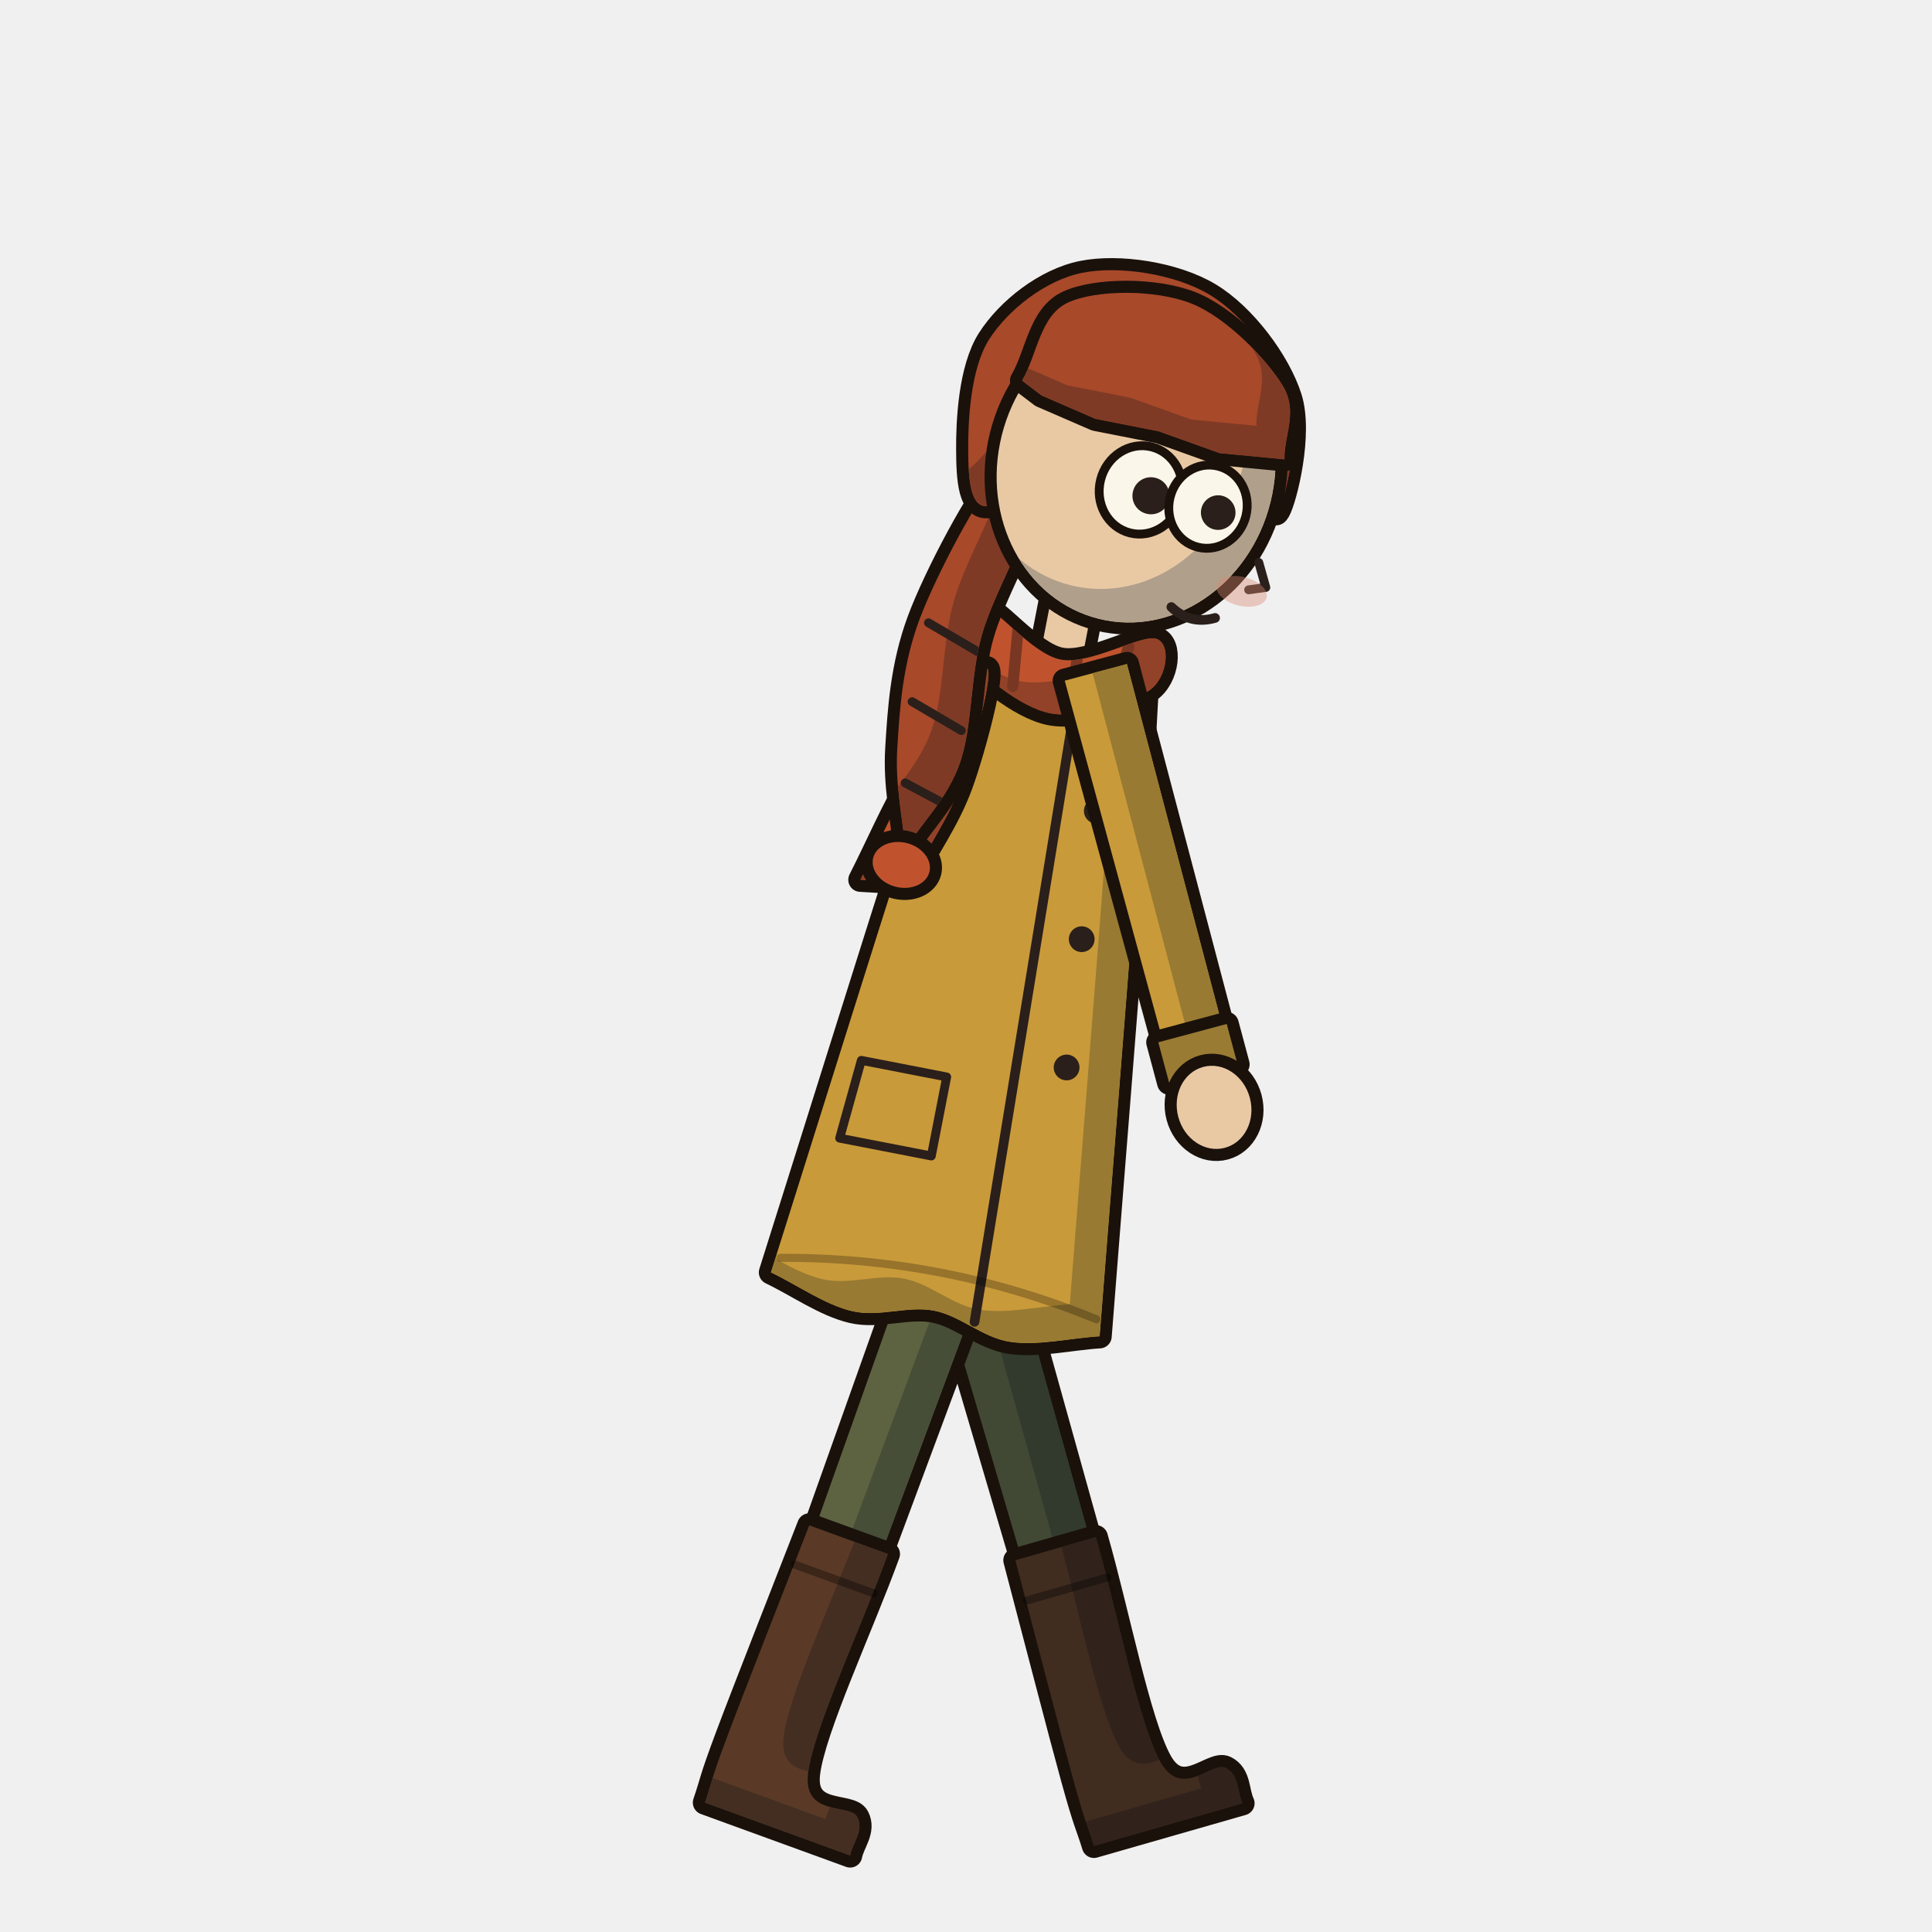
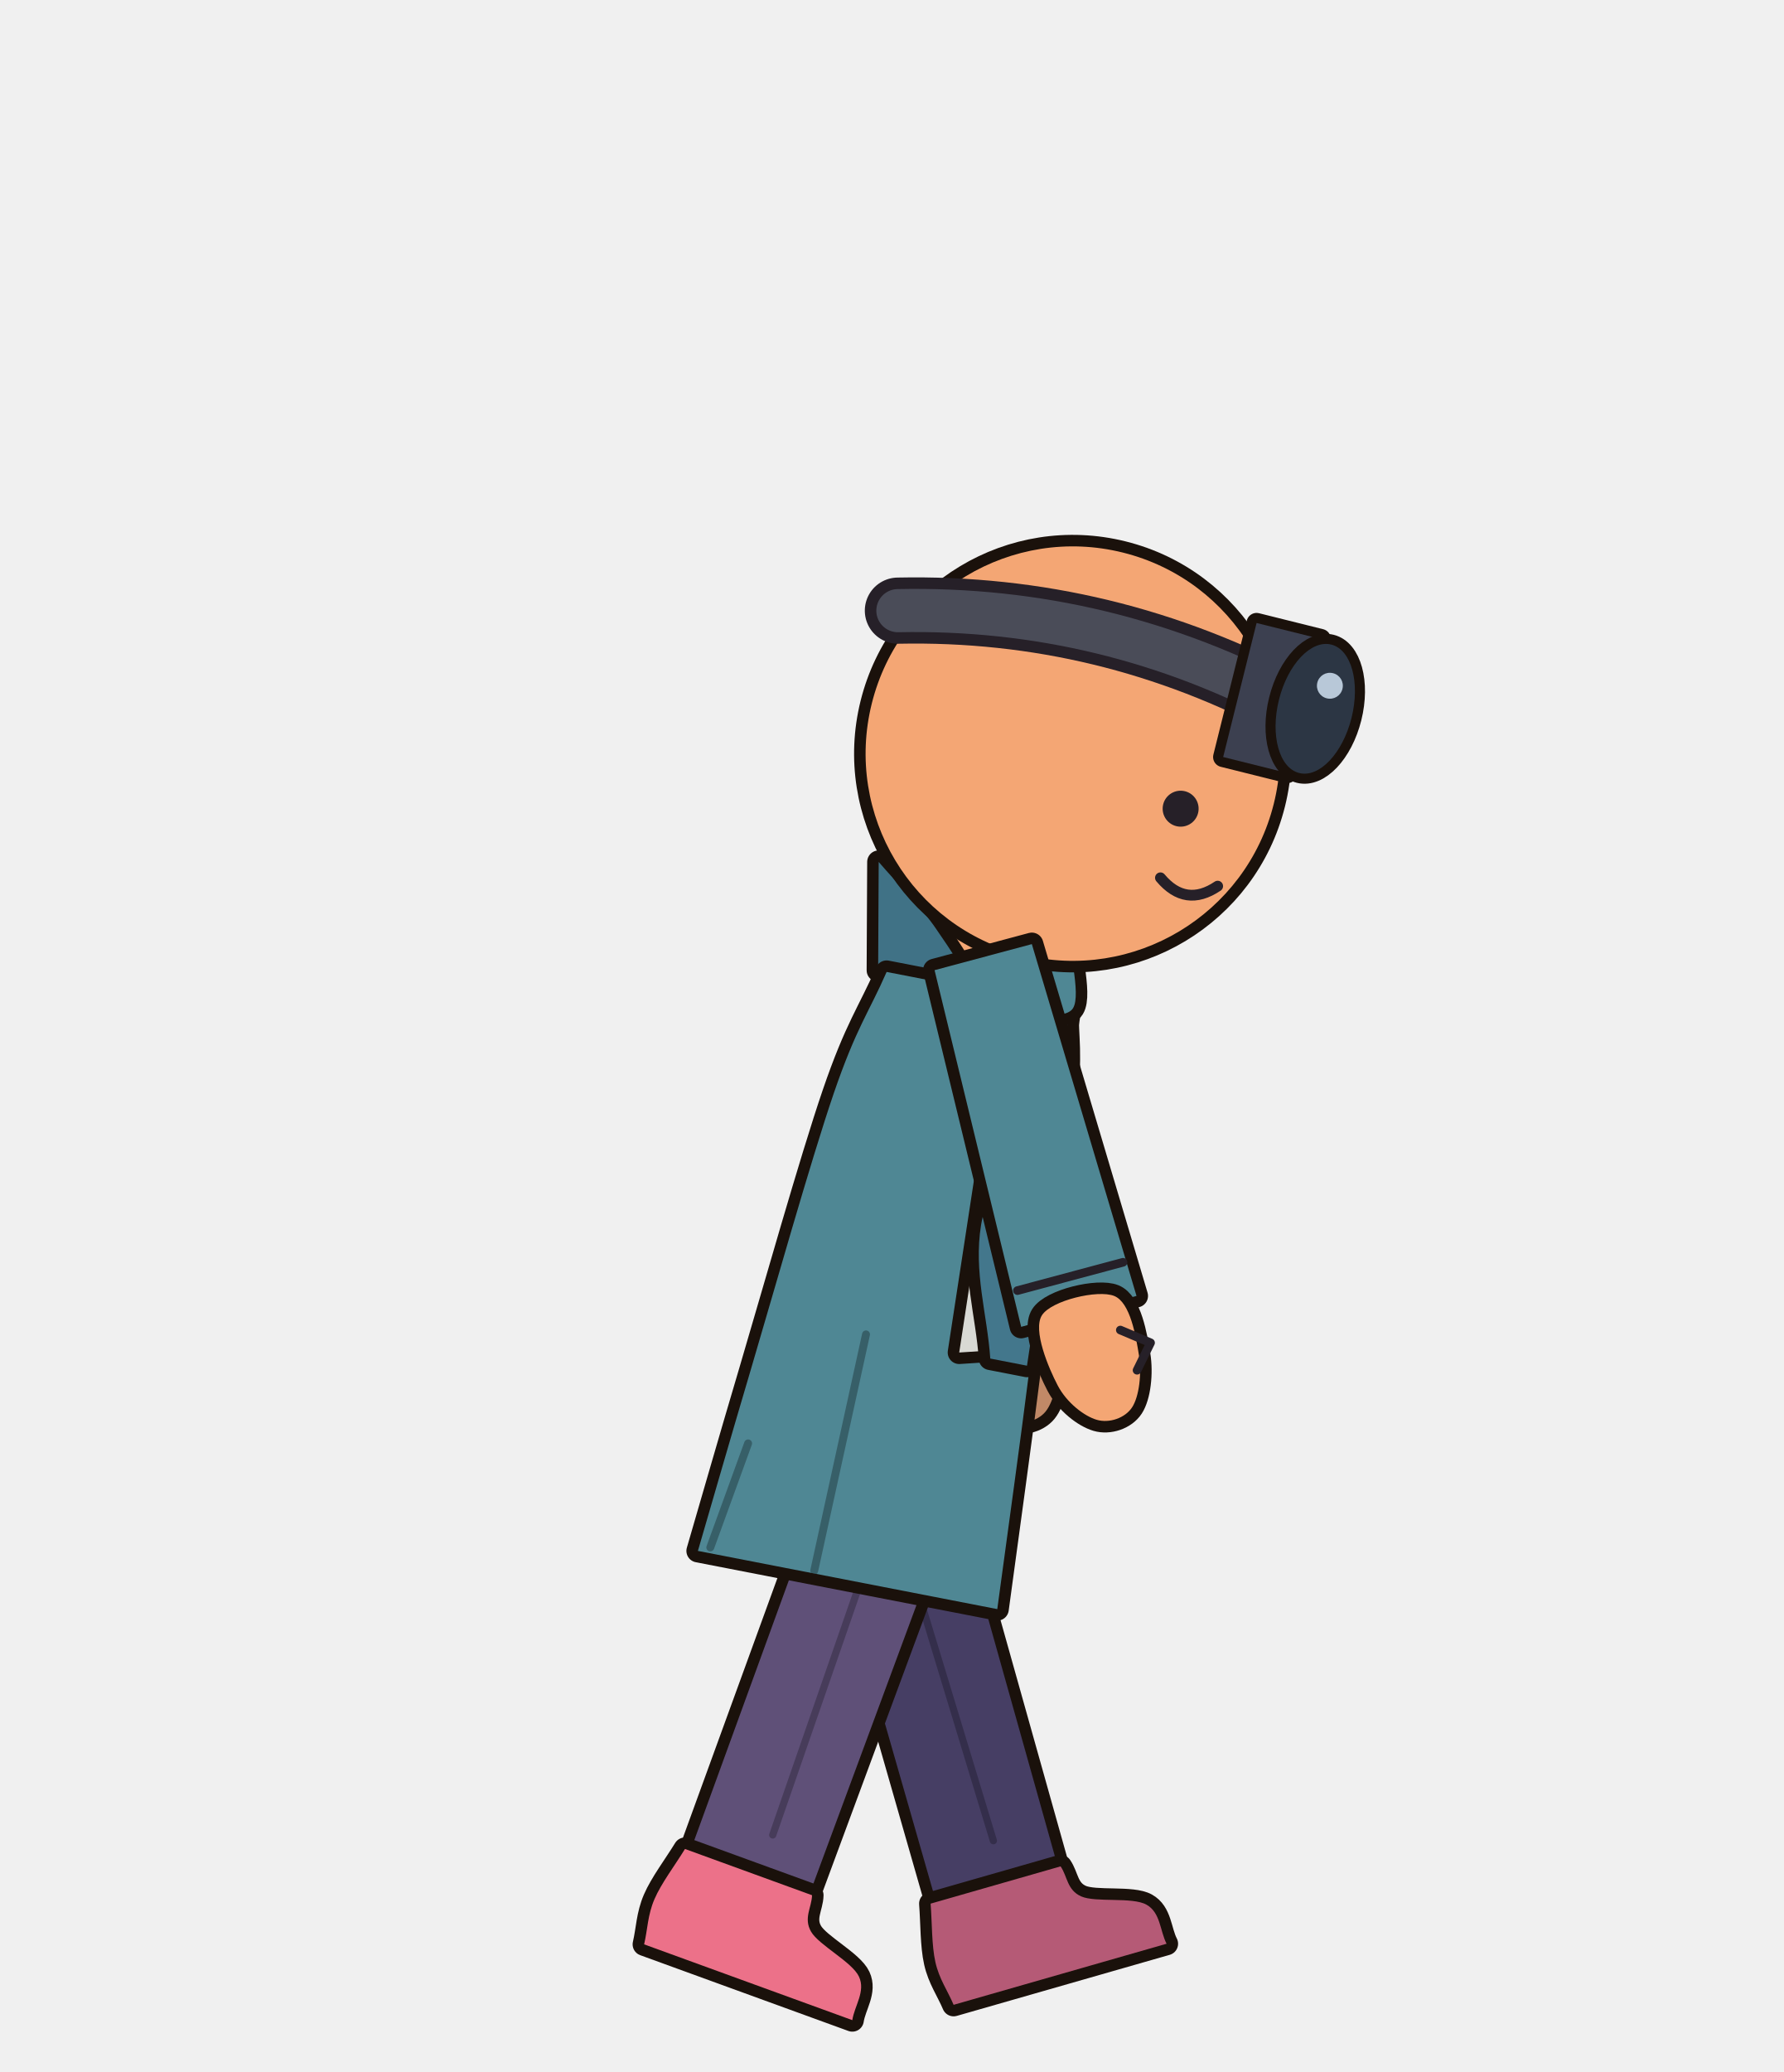
- <svg xmlns="http://www.w3.org/2000/svg" width="120" height="120" viewBox="-60 -112 120 120">
-   <g transform="translate(0 -40.8) rotate(11)">
-     <g transform="translate(-4 -29) rotate(-20)">
-       <path d="M-2 -1.6L2 -1.6L1.9 23L-1.9 23Z" fill="#1a110b" stroke="#1a110b" stroke-width="1.5" stroke-linejoin="round" />
-       <path d="M-2 -1.6L2 -1.6L1.9 23L-1.9 23Z" fill="#8d712f" />
-       <clipPath id="c105">
-         <path d="M-2 -1.6L2 -1.6L1.9 23L-1.9 23Z" />
-       </clipPath>
-       <g clip-path="url(#c105)">
-         <mask id="m105" maskUnits="userSpaceOnUse" x="-600" y="-600" width="1200" height="1200">
-           <rect x="-600" y="-600" width="1200" height="1200" fill="#fff" />
-           <path d="M-2 -1.6L2 -1.6L1.9 23L-1.9 23Z" fill="#000" transform="translate(-2.2 -1.6)" />
-         </mask>
-         <g mask="url(#m105)">
-           <rect x="-600" y="-600" width="1200" height="1200" fill="#6b5929" />
-         </g>
-       </g>
-       <path d="M-2.2 21.6L2.2 21.6L2.2 24.2L-2.2 24.2Z" fill="#1a110b" stroke="#1a110b" stroke-width="1.5" stroke-linejoin="round" />
-       <path d="M-2.2 21.6L2.2 21.6L2.2 24.2L-2.2 24.2Z" fill="#6c5a29" />
-       <path d="M-2.2 26.4C-2.2 24.96 -1.17 23.8 0.1 23.8C1.37 23.8 2.4 24.96 2.4 26.4C2.4 27.84 1.37 29 0.1 29C-1.17 29 -2.2 27.84 -2.2 26.4Z" fill="#1a110b" stroke="#1a110b" stroke-width="1.5" stroke-linejoin="round" />
-       <path d="M-2.2 26.4C-2.2 24.96 -1.17 23.8 0.1 23.8C1.37 23.8 2.4 24.96 2.4 26.4C2.4 27.84 1.37 29 0.1 29C-1.17 29 -2.2 27.84 -2.2 26.4Z" fill="#a89785" />
+ <svg xmlns="http://www.w3.org/2000/svg" width="124" height="144" viewBox="-62 -136 124 144">
+   <g transform="translate(0 -36.8) rotate(11)">
+     <g transform="translate(-2 -31) rotate(-20)">
+       <path d="M-3.4 -2.5L3.6 -2.5L4.3 23L-4 23Z" fill="#1a110b" stroke="#1a110b" stroke-width="1.6" stroke-linejoin="round" />
+       <path d="M-3.4 -2.5L3.6 -2.5L4.3 23L-4 23Z" fill="#3c6b7e" />
+       <path d="M-3.6 20.5L4 20.5" fill="none" stroke="#262028" stroke-width="0.6" stroke-opacity="1" stroke-linecap="round" stroke-linejoin="round" />
+       <path d="M-2.4 22.6C-1.5 21.77 1.83 21.87 2.8 22.6C3.77 23.33 3.53 25.7 3.4 27C3.27 28.3 2.67 29.8 2 30.4C1.33 31 0.17 31.07 -0.6 30.6C-1.37 30.13 -2.3 28.93 -2.6 27.6C-2.9 26.27 -3.3 23.43 -2.4 22.6Z" fill="#1a110b" stroke="#1a110b" stroke-width="1.6" stroke-linejoin="round" />
+       <path d="M-2.4 22.6C-1.5 21.77 1.83 21.87 2.8 22.6C3.77 23.33 3.53 25.7 3.4 27C3.27 28.3 2.67 29.8 2 30.4C1.33 31 0.17 31.07 -0.6 30.6C-1.37 30.13 -2.3 28.93 -2.6 27.6C-2.9 26.27 -3.3 23.43 -2.4 22.6Z" fill="#c18967" />
+       <path d="M2.6 25L4.4 26.4L3 28" fill="none" stroke="#262028" stroke-width="0.6" stroke-opacity="1" stroke-linecap="round" stroke-linejoin="round" />
    </g>
  </g>
-   <g transform="translate(-1.6 -40.8) rotate(-16) scale(1 1)">
-     <path d="M-2.4 -1L2.4 -1L2.1 40L-2.1 40Z" fill="#1a110b" stroke="#1a110b" stroke-width="1.5" stroke-linejoin="round" />
-     <path d="M-2.4 -1L2.4 -1L2.1 40L-2.1 40Z" fill="#414934" />
-     <clipPath id="c108">
-       <path d="M-2.4 -1L2.4 -1L2.1 40L-2.1 40Z" />
+   <g transform="translate(-1.6 -36.8) rotate(-16) scale(1 1)">
+     <path d="M-4.6 -2L4.4 -2L4.2 34.5L-4.6 34.5Z" fill="#1a110b" stroke="#1a110b" stroke-width="1.6" stroke-linejoin="round" />
+     <path d="M-4.6 -2L4.4 -2L4.2 34.5L-4.6 34.5Z" fill="#463e64" />
+     <path d="M0 4L0.4 30" fill="none" stroke="#000" stroke-width="0.5" stroke-opacity="0.25" stroke-linecap="round" stroke-linejoin="round" />
+     <path d="M-5 33C-1.87 33 1.27 33 4.4 33C4.67 33.8 4.37 34.7 5.2 35.4C6.03 36.1 8.6 36.4 9.4 37.2C10.2 38 9.8 39.2 10 40.2C4.87 40.2 -0.27 40.2 -5.4 40.2C-5.53 39.13 -5.87 38.2 -5.8 37C-5.73 35.8 -5.27 34.33 -5 33Z" fill="#1a110b" stroke="#1a110b" stroke-width="1.6" stroke-linejoin="round" />
+     <path d="M-5 33C-1.87 33 1.27 33 4.4 33C4.67 33.8 4.37 34.7 5.2 35.4C6.03 36.1 8.6 36.4 9.4 37.2C10.2 38 9.8 39.2 10 40.2C4.87 40.2 -0.27 40.2 -5.4 40.2C-5.53 39.13 -5.87 38.2 -5.8 37C-5.73 35.8 -5.27 34.33 -5 33Z" fill="#b55a76" />
+   </g>
+   <g transform="translate(1.6 -36.8) rotate(20) scale(1 1)">
+     <path d="M-4.6 -2L4.4 -2L4.2 34.5L-4.6 34.5Z" fill="#1a110b" stroke="#1a110b" stroke-width="1.6" stroke-linejoin="round" />
+     <path d="M-4.6 -2L4.4 -2L4.2 34.5L-4.6 34.5Z" fill="#5f5078" />
+     <path d="M0 4L0.4 30" fill="none" stroke="#000" stroke-width="0.5" stroke-opacity="0.25" stroke-linecap="round" stroke-linejoin="round" />
+     <path d="M-5 33C-1.87 33 1.27 33 4.4 33C4.67 33.8 4.37 34.7 5.2 35.4C6.03 36.1 8.6 36.4 9.4 37.2C10.2 38 9.8 39.2 10 40.2C4.87 40.2 -0.27 40.2 -5.4 40.2C-5.53 39.13 -5.87 38.2 -5.8 37C-5.73 35.8 -5.27 34.33 -5 33Z" fill="#1a110b" stroke="#1a110b" stroke-width="1.6" stroke-linejoin="round" />
+     <path d="M-5 33C-1.87 33 1.27 33 4.4 33C4.67 33.8 4.37 34.7 5.2 35.4C6.03 36.1 8.6 36.4 9.4 37.2C10.2 38 9.8 39.2 10 40.2C4.87 40.2 -0.27 40.2 -5.4 40.2C-5.53 39.13 -5.87 38.2 -5.8 37C-5.73 35.8 -5.27 34.33 -5 33Z" fill="#ec7189" />
+   </g>
+   <g transform="translate(0 -36.8) rotate(11)">
+     <path d="M-2.4 -35L2.6 -35L2.6 -29L-2.4 -29Z" fill="#1a110b" stroke="#1a110b" stroke-width="1.6" stroke-linejoin="round" />
+     <path d="M-2.4 -35L2.6 -35L2.6 -29L-2.4 -29Z" fill="#f4a674" />
+     <path d="M-7 -31C-7.47 -33.47 -7.93 -35.93 -8.4 -38.4C-6.8 -37.13 -4.83 -35.83 -3.6 -34.6C-2.37 -33.37 -0.43 -31.6 -1 -31C-1.57 -30.4 -5 -31 -7 -31Z" fill="#1a110b" stroke="#1a110b" stroke-width="1.6" stroke-linejoin="round" />
+     <path d="M-7 -31C-7.47 -33.47 -7.93 -35.93 -8.4 -38.4C-6.8 -37.13 -4.83 -35.83 -3.6 -34.6C-2.37 -33.37 -0.43 -31.6 -1 -31C-1.57 -30.4 -5 -31 -7 -31Z" fill="#407286" />
+     <path d="M-6.4 -31C-7.07 -28 -7.73 -26.83 -8.4 -22C-9.07 -17.17 -9.87 -7.5 -10.4 -2C-10.93 3.5 -11.2 6.67 -11.6 11C-4.53 11 2.53 11 9.6 11C9.27 5.33 8.97 -0.5 8.6 -6C8.23 -11.5 7.87 -17.83 7.4 -22C6.93 -26.17 6.33 -28 5.8 -31C1.73 -31 -2.33 -31 -6.4 -31Z" fill="#1a110b" stroke="#1a110b" stroke-width="1.6" stroke-linejoin="round" />
+     <path d="M-6.4 -31C-7.07 -28 -7.73 -26.83 -8.4 -22C-9.07 -17.17 -9.87 -7.5 -10.4 -2C-10.93 3.5 -11.2 6.67 -11.6 11C-4.53 11 2.53 11 9.6 11C9.27 5.33 8.97 -0.5 8.6 -6C8.23 -11.5 7.87 -17.83 7.4 -22C6.93 -26.17 6.33 -28 5.8 -31C1.73 -31 -2.33 -31 -6.4 -31Z" fill="#4f8794" />
+     <clipPath id="c93">
+       <path d="M-6.4 -31C-7.07 -28 -7.73 -26.83 -8.4 -22C-9.07 -17.17 -9.87 -7.5 -10.4 -2C-10.93 3.5 -11.2 6.67 -11.6 11C-4.53 11 2.53 11 9.6 11C9.27 5.33 8.97 -0.5 8.6 -6C8.23 -11.5 7.87 -17.83 7.4 -22C6.93 -26.17 6.33 -28 5.8 -31C1.73 -31 -2.33 -31 -6.4 -31Z" />
    </clipPath>
-     <g clip-path="url(#c108)">
-       <mask id="m108" maskUnits="userSpaceOnUse" x="-600" y="-600" width="1200" height="1200">
-         <rect x="-600" y="-600" width="1200" height="1200" fill="#fff" />
-         <path d="M-2.4 -1L2.4 -1L2.1 40L-2.1 40Z" fill="#000" transform="translate(-2.2 -1.6)" />
-       </mask>
-       <g mask="url(#m108)">
-         <rect x="-600" y="-600" width="1200" height="1200" fill="#313a2d" />
-       </g>
+     <g clip-path="url(#c93)">
+       <path d="M-9.6 3L-10.8 10.6M-3 -6L-3.4 10.8" fill="none" stroke="#000" stroke-width="0.55" stroke-opacity="0.3" stroke-linecap="round" stroke-linejoin="round" />
    </g>
-     <path d="M-2.6 26C-0.87 26 0.87 26 2.6 26C2.6 30.83 1.97 37.83 2.6 40.5C3.23 43.17 5.7 41.35 6.4 42C7.1 42.65 6.67 43.6 6.8 44.4C3.6 44.4 0.4 44.4 -2.8 44.4C-2.83 42.93 -2.93 43.07 -2.9 40C-2.87 36.93 -2.7 30.67 -2.6 26Z" fill="#1a110b" stroke="#1a110b" stroke-width="1.5" stroke-linejoin="round" />
-     <path d="M-2.6 26C-0.87 26 0.87 26 2.6 26C2.6 30.83 1.97 37.83 2.6 40.5C3.23 43.17 5.7 41.35 6.4 42C7.1 42.65 6.67 43.6 6.8 44.4C3.6 44.4 0.4 44.4 -2.8 44.4C-2.83 42.93 -2.93 43.07 -2.9 40C-2.87 36.93 -2.7 30.67 -2.6 26Z" fill="#412c20" />
-     <clipPath id="c109">
-       <path d="M-2.6 26C-0.87 26 0.87 26 2.6 26C2.6 30.83 1.97 37.83 2.6 40.5C3.23 43.17 5.7 41.35 6.4 42C7.1 42.65 6.67 43.6 6.8 44.4C3.6 44.4 0.4 44.4 -2.8 44.4C-2.83 42.93 -2.93 43.07 -2.9 40C-2.87 36.93 -2.7 30.67 -2.6 26Z" />
-     </clipPath>
-     <g clip-path="url(#c109)">
-       <mask id="m109" maskUnits="userSpaceOnUse" x="-600" y="-600" width="1200" height="1200">
-         <rect x="-600" y="-600" width="1200" height="1200" fill="#fff" />
-         <path d="M-2.6 26C-0.87 26 0.87 26 2.6 26C2.6 30.83 1.97 37.83 2.6 40.5C3.23 43.17 5.7 41.35 6.4 42C7.1 42.65 6.67 43.6 6.8 44.4C3.6 44.4 0.4 44.4 -2.8 44.4C-2.83 42.93 -2.93 43.07 -2.9 40C-2.87 36.93 -2.7 30.67 -2.6 26Z" fill="#000" transform="translate(-2.2 -1.6)" />
-       </mask>
-       <g mask="url(#m109)">
-         <rect x="-600" y="-600" width="1200" height="1200" fill="#31231c" />
-       </g>
-     </g>
-     <path d="M-2.6 28.6L2.6 28.6" fill="none" stroke="#000" stroke-width="0.5" stroke-opacity="0.35" stroke-linecap="round" stroke-linejoin="round" />
-   </g>
-   <g transform="translate(1.6 -40.8) rotate(20) scale(1 1)">
-     <path d="M-2.4 -1L2.4 -1L2.1 40L-2.1 40Z" fill="#1a110b" stroke="#1a110b" stroke-width="1.5" stroke-linejoin="round" />
-     <path d="M-2.4 -1L2.4 -1L2.1 40L-2.1 40Z" fill="#5d6340" />
-     <clipPath id="c110">
-       <path d="M-2.4 -1L2.4 -1L2.1 40L-2.1 40Z" />
-     </clipPath>
-     <g clip-path="url(#c110)">
-       <mask id="m110" maskUnits="userSpaceOnUse" x="-600" y="-600" width="1200" height="1200">
-         <rect x="-600" y="-600" width="1200" height="1200" fill="#fff" />
-         <path d="M-2.4 -1L2.4 -1L2.1 40L-2.1 40Z" fill="#000" transform="translate(-2.2 -1.6)" />
-       </mask>
-       <g mask="url(#m110)">
-         <rect x="-600" y="-600" width="1200" height="1200" fill="#464e37" />
-       </g>
-     </g>
-     <path d="M-2.6 26C-0.87 26 0.87 26 2.6 26C2.6 30.83 1.97 37.83 2.6 40.5C3.23 43.17 5.7 41.35 6.4 42C7.1 42.65 6.67 43.6 6.8 44.4C3.6 44.4 0.4 44.4 -2.8 44.4C-2.83 42.93 -2.93 43.07 -2.9 40C-2.87 36.93 -2.7 30.67 -2.6 26Z" fill="#1a110b" stroke="#1a110b" stroke-width="1.5" stroke-linejoin="round" />
-     <path d="M-2.6 26C-0.87 26 0.87 26 2.6 26C2.6 30.83 1.97 37.83 2.6 40.5C3.23 43.17 5.7 41.35 6.4 42C7.1 42.65 6.67 43.6 6.8 44.4C3.6 44.4 0.4 44.4 -2.8 44.4C-2.83 42.93 -2.93 43.07 -2.9 40C-2.87 36.93 -2.7 30.67 -2.6 26Z" fill="#5a3a26" />
-     <clipPath id="c111">
-       <path d="M-2.6 26C-0.87 26 0.87 26 2.6 26C2.6 30.83 1.97 37.83 2.6 40.5C3.23 43.17 5.7 41.35 6.4 42C7.1 42.65 6.67 43.6 6.8 44.4C3.6 44.4 0.4 44.4 -2.8 44.4C-2.83 42.93 -2.93 43.07 -2.9 40C-2.87 36.93 -2.7 30.67 -2.6 26Z" />
-     </clipPath>
-     <g clip-path="url(#c111)">
-       <mask id="m111" maskUnits="userSpaceOnUse" x="-600" y="-600" width="1200" height="1200">
-         <rect x="-600" y="-600" width="1200" height="1200" fill="#fff" />
-         <path d="M-2.6 26C-0.87 26 0.87 26 2.6 26C2.6 30.83 1.97 37.83 2.6 40.5C3.23 43.17 5.7 41.35 6.4 42C7.1 42.65 6.67 43.6 6.8 44.4C3.6 44.4 0.4 44.4 -2.8 44.4C-2.83 42.93 -2.93 43.07 -2.9 40C-2.87 36.93 -2.7 30.67 -2.6 26Z" fill="#000" transform="translate(-2.2 -1.6)" />
-       </mask>
-       <g mask="url(#m111)">
-         <rect x="-600" y="-600" width="1200" height="1200" fill="#442e22" />
-       </g>
-     </g>
-     <path d="M-2.6 28.6L2.6 28.6" fill="none" stroke="#000" stroke-width="0.5" stroke-opacity="0.35" stroke-linecap="round" stroke-linejoin="round" />
-   </g>
-   <g transform="translate(0 -40.8) rotate(11)">
-     <path d="M-1.3 -35L1.3 -35L1.3 -29L-1.3 -29Z" fill="#1a110b" stroke="#1a110b" stroke-width="1.5" stroke-linejoin="round" />
-     <path d="M-1.3 -35L1.3 -35L1.3 -29L-1.3 -29Z" fill="#e9c9a4" />
-     <path d="M-5.6 -30C-1.87 -30 1.87 -30 5.6 -30C6.13 -26 6.4 -24.67 7.2 -18C8 -11.33 9.33 0.67 10.4 10C8.6 10.47 6.73 11.33 5 11.4C3.27 11.47 1.67 10.4 0 10.4C-1.67 10.4 -3.27 11.47 -5 11.4C-6.73 11.33 -8.6 10.47 -10.4 10C-9.33 0.67 -8 -11.33 -7.2 -18C-6.4 -24.67 -6.13 -26 -5.6 -30Z" fill="#1a110b" stroke="#1a110b" stroke-width="1.5" stroke-linejoin="round" />
-     <path d="M-5.6 -30C-1.87 -30 1.87 -30 5.6 -30C6.13 -26 6.4 -24.67 7.2 -18C8 -11.33 9.33 0.67 10.4 10C8.6 10.47 6.73 11.33 5 11.4C3.27 11.47 1.67 10.4 0 10.4C-1.67 10.4 -3.27 11.47 -5 11.4C-6.73 11.33 -8.6 10.47 -10.4 10C-9.33 0.67 -8 -11.33 -7.2 -18C-6.4 -24.67 -6.13 -26 -5.6 -30Z" fill="#c99a3a" />
-     <clipPath id="c113">
-       <path d="M-5.6 -30C-1.87 -30 1.87 -30 5.6 -30C6.13 -26 6.4 -24.67 7.2 -18C8 -11.33 9.33 0.67 10.4 10C8.6 10.47 6.73 11.33 5 11.4C3.27 11.47 1.67 10.4 0 10.4C-1.67 10.4 -3.27 11.47 -5 11.4C-6.73 11.33 -8.6 10.47 -10.4 10C-9.33 0.67 -8 -11.33 -7.2 -18C-6.4 -24.67 -6.13 -26 -5.6 -30Z" />
-     </clipPath>
-     <g clip-path="url(#c113)">
-       <mask id="m113" maskUnits="userSpaceOnUse" x="-600" y="-600" width="1200" height="1200">
-         <rect x="-600" y="-600" width="1200" height="1200" fill="#fff" />
-         <path d="M-5.6 -30C-1.87 -30 1.87 -30 5.6 -30C6.13 -26 6.4 -24.67 7.2 -18C8 -11.33 9.33 0.67 10.4 10C8.6 10.47 6.73 11.33 5 11.4C3.27 11.47 1.67 10.4 0 10.4C-1.67 10.4 -3.27 11.47 -5 11.4C-6.73 11.33 -8.6 10.47 -10.4 10C-9.33 0.67 -8 -11.33 -7.2 -18C-6.4 -24.67 -6.13 -26 -5.6 -30Z" fill="#000" transform="translate(-2.2 -1.6)" />
-       </mask>
-       <g mask="url(#m113)">
-         <rect x="-600" y="-600" width="1200" height="1200" fill="#987a32" />
-       </g>
-       <path d="M1.4 -29L2.6 10.6" fill="none" stroke="#2a1f1a" stroke-width="0.6" stroke-opacity="1" stroke-linecap="round" stroke-linejoin="round" />
-       <path d="M3.2 -22C3.2 -22.44 3.56 -22.8 4 -22.8C4.44 -22.8 4.8 -22.44 4.8 -22C4.8 -21.56 4.44 -21.2 4 -21.2C3.56 -21.2 3.2 -21.56 3.2 -22Z" fill="#2a1f1a" />
-       <path d="M3.8 -14C3.8 -14.44 4.16 -14.8 4.6 -14.8C5.04 -14.8 5.4 -14.44 5.4 -14C5.4 -13.56 5.04 -13.2 4.6 -13.2C4.16 -13.2 3.8 -13.56 3.8 -14Z" fill="#2a1f1a" />
-       <path d="M4.4 -6C4.4 -6.44 4.76 -6.8 5.2 -6.8C5.64 -6.8 6 -6.44 6 -6C6 -5.56 5.64 -5.2 5.2 -5.2C4.76 -5.2 4.4 -5.56 4.4 -6Z" fill="#2a1f1a" />
-       <path d="M-7.4 -4L-2 -4L-2 1L-7.8 1Z" fill="none" stroke="#2a1f1a" stroke-width="0.55" stroke-opacity="1" stroke-linecap="round" stroke-linejoin="round" />
-       <path d="M-10 9Q0 7 10 9" fill="none" stroke="#000" stroke-width="0.5" stroke-opacity="0.25" stroke-linecap="round" stroke-linejoin="round" />
-     </g>
-     <path d="M-5.8 -30C-4.87 -29.03 -1.93 -27.4 0 -27.4C1.93 -27.4 4.87 -29.03 5.8 -30C6.73 -30.97 6.57 -33.07 5.6 -33.2C4.63 -33.33 1.87 -30.8 0 -30.8C-1.87 -30.8 -4.63 -33.33 -5.6 -33.2C-6.57 -33.07 -6.73 -30.97 -5.8 -30Z" fill="#1a110b" stroke="#1a110b" stroke-width="1.5" stroke-linejoin="round" />
-     <path d="M-5.8 -30C-4.87 -29.03 -1.93 -27.4 0 -27.4C1.93 -27.4 4.87 -29.03 5.8 -30C6.73 -30.97 6.57 -33.07 5.6 -33.2C4.63 -33.33 1.87 -30.8 0 -30.8C-1.87 -30.8 -4.63 -33.33 -5.6 -33.2C-6.57 -33.07 -6.73 -30.97 -5.8 -30Z" fill="#c0532e" />
-     <clipPath id="c114">
-       <path d="M-5.8 -30C-4.87 -29.03 -1.93 -27.4 0 -27.4C1.93 -27.4 4.87 -29.03 5.8 -30C6.73 -30.97 6.57 -33.07 5.6 -33.2C4.63 -33.33 1.87 -30.8 0 -30.8C-1.87 -30.8 -4.63 -33.33 -5.6 -33.2C-6.57 -33.07 -6.73 -30.97 -5.8 -30Z" />
-     </clipPath>
-     <g clip-path="url(#c114)">
-       <mask id="m114" maskUnits="userSpaceOnUse" x="-600" y="-600" width="1200" height="1200">
-         <rect x="-600" y="-600" width="1200" height="1200" fill="#fff" />
-         <path d="M-5.8 -30C-4.87 -29.03 -1.93 -27.4 0 -27.4C1.93 -27.4 4.87 -29.03 5.8 -30C6.73 -30.97 6.57 -33.07 5.6 -33.2C4.63 -33.33 1.87 -30.8 0 -30.8C-1.87 -30.8 -4.63 -33.33 -5.6 -33.2C-6.57 -33.07 -6.73 -30.97 -5.8 -30Z" fill="#000" transform="translate(-2.2 -1.6)" />
-       </mask>
-       <g mask="url(#m114)">
-         <rect x="-600" y="-600" width="1200" height="1200" fill="#914228" />
-       </g>
-       <path d="M-3 -32.6L-2.6 -28.6M1 -31L1.2 -27.6M4 -32.4L3.6 -28.8" fill="none" stroke="#793723" stroke-width="0.7" stroke-opacity="1" stroke-linecap="round" stroke-linejoin="round" />
-     </g>
-     <path d="M-4.4 -29.4C-4.9 -29.4 -6.73 -24.4 -7.6 -22C-8.47 -19.6 -8.93 -17.33 -9.6 -15C-8.6 -15.13 -7.6 -15.27 -6.6 -15.4C-5.93 -17.6 -4.97 -19.67 -4.6 -22C-4.23 -24.33 -3.9 -29.4 -4.4 -29.4Z" fill="#1a110b" stroke="#1a110b" stroke-width="1.5" stroke-linejoin="round" />
-     <path d="M-4.4 -29.4C-4.9 -29.4 -6.73 -24.4 -7.6 -22C-8.47 -19.6 -8.93 -17.33 -9.6 -15C-8.6 -15.13 -7.6 -15.27 -6.6 -15.4C-5.93 -17.6 -4.97 -19.67 -4.6 -22C-4.23 -24.33 -3.9 -29.4 -4.4 -29.4Z" fill="#c0532e" />
-     <clipPath id="c115">
-       <path d="M-4.4 -29.4C-4.9 -29.4 -6.73 -24.4 -7.6 -22C-8.47 -19.6 -8.93 -17.33 -9.6 -15C-8.6 -15.13 -7.6 -15.27 -6.6 -15.4C-5.93 -17.6 -4.97 -19.67 -4.6 -22C-4.23 -24.33 -3.9 -29.4 -4.4 -29.4Z" />
-     </clipPath>
-     <g clip-path="url(#c115)">
-       <mask id="m115" maskUnits="userSpaceOnUse" x="-600" y="-600" width="1200" height="1200">
-         <rect x="-600" y="-600" width="1200" height="1200" fill="#fff" />
-         <path d="M-4.4 -29.4C-4.9 -29.4 -6.73 -24.4 -7.6 -22C-8.47 -19.6 -8.93 -17.33 -9.6 -15C-8.6 -15.13 -7.6 -15.27 -6.6 -15.4C-5.93 -17.6 -4.97 -19.67 -4.6 -22C-4.23 -24.33 -3.9 -29.4 -4.4 -29.4Z" fill="#000" transform="translate(-2.2 -1.6)" />
-       </mask>
-       <g mask="url(#m115)">
-         <rect x="-600" y="-600" width="1200" height="1200" fill="#914228" />
-       </g>
-     </g>
-     <g transform="translate(0.6 -33) rotate(3)">
-       <path d="M-7 -8C-7.83 -6.67 -9.27 -1 -9.6 2C-9.93 5 -9.43 7.67 -9 10C-8.57 12.33 -7.67 14 -7 16C-6.33 14 -5.23 12.33 -5 10C-4.77 7.67 -5.67 4.67 -5.6 2C-5.53 -0.67 -4.37 -4.33 -4.6 -6C-4.83 -7.67 -6.17 -9.33 -7 -8Z" fill="#1a110b" stroke="#1a110b" stroke-width="1.5" stroke-linejoin="round" />
-       <path d="M-7 -8C-7.83 -6.67 -9.27 -1 -9.6 2C-9.93 5 -9.43 7.67 -9 10C-8.57 12.33 -7.67 14 -7 16C-6.33 14 -5.23 12.33 -5 10C-4.77 7.67 -5.67 4.67 -5.6 2C-5.53 -0.67 -4.37 -4.33 -4.6 -6C-4.83 -7.67 -6.17 -9.33 -7 -8Z" fill="#a8492a" />
-       <clipPath id="c116">
-         <path d="M-7 -8C-7.83 -6.67 -9.27 -1 -9.6 2C-9.93 5 -9.43 7.67 -9 10C-8.57 12.33 -7.67 14 -7 16C-6.33 14 -5.23 12.33 -5 10C-4.77 7.67 -5.67 4.67 -5.6 2C-5.53 -0.67 -4.37 -4.33 -4.6 -6C-4.83 -7.67 -6.17 -9.33 -7 -8Z" />
-       </clipPath>
-       <g clip-path="url(#c116)">
-         <mask id="m116" maskUnits="userSpaceOnUse" x="-600" y="-600" width="1200" height="1200">
-           <rect x="-600" y="-600" width="1200" height="1200" fill="#fff" />
-           <path d="M-7 -8C-7.83 -6.67 -9.27 -1 -9.6 2C-9.93 5 -9.43 7.67 -9 10C-8.57 12.33 -7.67 14 -7 16C-6.33 14 -5.23 12.33 -5 10C-4.77 7.67 -5.67 4.67 -5.6 2C-5.53 -0.67 -4.37 -4.33 -4.6 -6C-4.83 -7.67 -6.17 -9.33 -7 -8Z" fill="#000" transform="translate(-2.2 -1.6)" />
-         </mask>
-         <g mask="url(#m116)">
-           <rect x="-600" y="-600" width="1200" height="1200" fill="#7f3a25" />
-         </g>
-         <path d="M-9 2L-5.6 3M-8.8 7L-5.4 8M-8 12L-5.6 12.6" fill="none" stroke="#2a1f1a" stroke-width="0.55" stroke-opacity="1" stroke-linecap="round" stroke-linejoin="round" />
-       </g>
-       <path d="M-8.8 17C-8.8 16.23 -7.99 15.6 -7 15.6C-6.01 15.6 -5.2 16.23 -5.2 17C-5.2 17.77 -6.01 18.4 -7 18.4C-7.99 18.4 -8.8 17.77 -8.8 17Z" fill="#1a110b" stroke="#1a110b" stroke-width="1.5" stroke-linejoin="round" />
-       <path d="M-8.8 17C-8.8 16.23 -7.99 15.6 -7 15.6C-6.01 15.6 -5.2 16.23 -5.2 17C-5.2 17.77 -6.01 18.4 -7 18.4C-7.99 18.4 -8.8 17.77 -8.8 17Z" fill="#c0532e" />
-       <path d="M-9.2 -9C-9.63 -10.67 -10.3 -13.93 -9.6 -16C-8.9 -18.07 -7.1 -20.4 -5 -21.4C-2.9 -22.4 0.6 -22.73 3 -22C5.4 -21.27 8.17 -19 9.4 -17C10.63 -15 10.63 -10.83 10.4 -10C10.17 -9.17 10.07 -11.5 8 -12C5.93 -12.5 0.5 -14 -2 -13C-4.5 -12 -5.8 -6.67 -7 -6C-8.2 -5.33 -8.77 -7.33 -9.2 -9Z" fill="#1a110b" stroke="#1a110b" stroke-width="1.5" stroke-linejoin="round" />
-       <path d="M-9.2 -9C-9.63 -10.67 -10.3 -13.93 -9.6 -16C-8.9 -18.07 -7.1 -20.4 -5 -21.4C-2.9 -22.4 0.6 -22.73 3 -22C5.4 -21.27 8.17 -19 9.4 -17C10.63 -15 10.63 -10.83 10.4 -10C10.17 -9.17 10.07 -11.5 8 -12C5.93 -12.5 0.5 -14 -2 -13C-4.5 -12 -5.8 -6.67 -7 -6C-8.2 -5.33 -8.77 -7.33 -9.2 -9Z" fill="#a8492a" />
-       <clipPath id="c118">
-         <path d="M-9.2 -9C-9.63 -10.67 -10.3 -13.93 -9.6 -16C-8.9 -18.07 -7.1 -20.4 -5 -21.4C-2.9 -22.4 0.6 -22.73 3 -22C5.4 -21.27 8.17 -19 9.4 -17C10.63 -15 10.63 -10.83 10.4 -10C10.17 -9.17 10.07 -11.5 8 -12C5.93 -12.5 0.5 -14 -2 -13C-4.5 -12 -5.8 -6.67 -7 -6C-8.2 -5.33 -8.77 -7.33 -9.2 -9Z" />
-       </clipPath>
-       <g clip-path="url(#c118)">
-         <mask id="m118" maskUnits="userSpaceOnUse" x="-600" y="-600" width="1200" height="1200">
-           <rect x="-600" y="-600" width="1200" height="1200" fill="#fff" />
-           <path d="M-9.2 -9C-9.63 -10.67 -10.3 -13.93 -9.6 -16C-8.9 -18.07 -7.1 -20.4 -5 -21.4C-2.9 -22.4 0.6 -22.73 3 -22C5.4 -21.27 8.17 -19 9.4 -17C10.63 -15 10.63 -10.83 10.4 -10C10.17 -9.17 10.07 -11.5 8 -12C5.93 -12.5 0.5 -14 -2 -13C-4.5 -12 -5.8 -6.67 -7 -6C-8.2 -5.33 -8.77 -7.33 -9.2 -9Z" fill="#000" transform="translate(-2.2 -1.6)" />
-         </mask>
-         <g mask="url(#m118)">
-           <rect x="-600" y="-600" width="1200" height="1200" fill="#7f3a25" />
-         </g>
-       </g>
-       <path d="M-7.4 -10.4C-7.4 -15.7 -3.55 -20 1.2 -20C5.95 -20 9.8 -15.7 9.8 -10.4C9.8 -5.1 5.95 -0.8 1.2 -0.8C-3.55 -0.8 -7.4 -5.1 -7.4 -10.4Z" fill="#1a110b" stroke="#1a110b" stroke-width="1.5" stroke-linejoin="round" />
-       <path d="M-7.4 -10.4C-7.4 -15.7 -3.55 -20 1.2 -20C5.95 -20 9.8 -15.7 9.8 -10.4C9.8 -5.1 5.95 -0.8 1.2 -0.8C-3.55 -0.8 -7.4 -5.1 -7.4 -10.4Z" fill="#e9c9a4" />
-       <clipPath id="c119">
-         <path d="M-7.4 -10.4C-7.4 -15.7 -3.55 -20 1.2 -20C5.95 -20 9.8 -15.7 9.8 -10.4C9.8 -5.1 5.95 -0.8 1.2 -0.8C-3.55 -0.8 -7.4 -5.1 -7.4 -10.4Z" />
-       </clipPath>
-       <g clip-path="url(#c119)">
-         <mask id="m119" maskUnits="userSpaceOnUse" x="-600" y="-600" width="1200" height="1200">
-           <rect x="-600" y="-600" width="1200" height="1200" fill="#fff" />
-           <path d="M-7.4 -10.4C-7.4 -15.7 -3.55 -20 1.2 -20C5.95 -20 9.8 -15.7 9.8 -10.4C9.8 -5.1 5.95 -0.8 1.2 -0.8C-3.55 -0.8 -7.4 -5.1 -7.4 -10.4Z" fill="#000" transform="translate(-2.2 -1.6)" />
-         </mask>
-         <g mask="url(#m119)">
-           <rect x="-600" y="-600" width="1200" height="1200" fill="#b09f8b" />
-         </g>
-       </g>
-       <path d="M-7 -14C-6.47 -15.8 -6.9 -18.2 -5.4 -19.4C-3.9 -20.6 -0.37 -21.5 2 -21.2C4.37 -20.9 7.47 -18.93 8.8 -17.6C10.13 -16.27 9.6 -14.67 10 -13.2C8.67 -13 7.33 -12.8 6 -12.6C4.67 -12.73 3.33 -12.87 2 -13C0.67 -12.93 -0.67 -12.87 -2 -12.8C-3.2 -13 -4.4 -13.2 -5.6 -13.4C-6.07 -13.6 -6.53 -13.8 -7 -14Z" fill="#1a110b" stroke="#1a110b" stroke-width="1.5" stroke-linejoin="round" />
-       <path d="M-7 -14C-6.47 -15.8 -6.9 -18.2 -5.4 -19.4C-3.9 -20.6 -0.37 -21.5 2 -21.2C4.37 -20.9 7.47 -18.93 8.8 -17.6C10.13 -16.27 9.6 -14.67 10 -13.2C8.67 -13 7.33 -12.8 6 -12.6C4.67 -12.73 3.33 -12.87 2 -13C0.67 -12.93 -0.67 -12.87 -2 -12.8C-3.2 -13 -4.4 -13.2 -5.6 -13.4C-6.07 -13.6 -6.53 -13.8 -7 -14Z" fill="#a8492a" />
-       <clipPath id="c120">
-         <path d="M-7 -14C-6.47 -15.8 -6.9 -18.2 -5.4 -19.4C-3.9 -20.6 -0.37 -21.5 2 -21.2C4.37 -20.9 7.47 -18.93 8.8 -17.6C10.13 -16.27 9.6 -14.67 10 -13.2C8.67 -13 7.33 -12.8 6 -12.6C4.67 -12.73 3.33 -12.87 2 -13C0.67 -12.93 -0.67 -12.87 -2 -12.8C-3.2 -13 -4.4 -13.2 -5.6 -13.4C-6.07 -13.6 -6.53 -13.8 -7 -14Z" />
-       </clipPath>
-       <g clip-path="url(#c120)">
-         <mask id="m120" maskUnits="userSpaceOnUse" x="-600" y="-600" width="1200" height="1200">
-           <rect x="-600" y="-600" width="1200" height="1200" fill="#fff" />
-           <path d="M-7 -14C-6.47 -15.8 -6.9 -18.2 -5.4 -19.4C-3.9 -20.6 -0.37 -21.5 2 -21.2C4.37 -20.9 7.47 -18.93 8.8 -17.6C10.13 -16.27 9.6 -14.67 10 -13.2C8.67 -13 7.33 -12.8 6 -12.6C4.67 -12.73 3.33 -12.87 2 -13C0.67 -12.93 -0.67 -12.87 -2 -12.8C-3.2 -13 -4.4 -13.2 -5.6 -13.4C-6.07 -13.6 -6.53 -13.8 -7 -14Z" fill="#000" transform="translate(-2.2 -1.6)" />
-         </mask>
-         <g mask="url(#m120)">
-           <rect x="-600" y="-600" width="1200" height="1200" fill="#7f3a25" />
-         </g>
-       </g>
-       <path d="M-0.5 -9.2C-0.5 -10.57 0.53 -11.68 1.8 -11.68C3.07 -11.68 4.1 -10.57 4.1 -9.2C4.1 -7.83 3.07 -6.72 1.8 -6.72C0.53 -6.72 -0.5 -7.83 -0.5 -9.2Z" fill="#1a110b" stroke="#1a110b" stroke-width="1.1" stroke-linejoin="round" />
-       <path d="M-0.5 -9.2C-0.5 -10.57 0.53 -11.68 1.8 -11.68C3.07 -11.68 4.1 -10.57 4.1 -9.2C4.1 -7.83 3.07 -6.72 1.8 -6.72C0.53 -6.72 -0.5 -7.83 -0.5 -9.2Z" fill="#fbf6ea" />
-       <path d="M1.35 -9C1.35 -9.64 1.86 -10.15 2.5 -10.15C3.14 -10.15 3.65 -9.64 3.65 -9C3.65 -8.36 3.14 -7.85 2.5 -7.85C1.86 -7.85 1.35 -8.36 1.35 -9Z" fill="#2a1f1a" />
-       <path d="M3.95 -9.2C3.95 -10.48 4.91 -11.52 6.1 -11.52C7.29 -11.52 8.25 -10.48 8.25 -9.2C8.25 -7.92 7.29 -6.88 6.1 -6.88C4.91 -6.88 3.95 -7.92 3.95 -9.2Z" fill="#1a110b" stroke="#1a110b" stroke-width="1.1" stroke-linejoin="round" />
-       <path d="M3.95 -9.2C3.95 -10.48 4.91 -11.52 6.1 -11.52C7.29 -11.52 8.25 -10.48 8.25 -9.2C8.25 -7.92 7.29 -6.88 6.1 -6.88C4.91 -6.88 3.95 -7.92 3.95 -9.2Z" fill="#fbf6ea" />
-       <path d="M5.73 -9C5.73 -9.59 6.21 -10.07 6.8 -10.07C7.39 -10.07 7.88 -9.59 7.88 -9C7.88 -8.41 7.39 -7.92 6.8 -7.92C6.21 -7.92 5.73 -8.41 5.73 -9Z" fill="#2a1f1a" />
-       <path d="M10 -6.6L10.8 -5.2L9.8 -4.8" fill="none" stroke="#2a1f1a" stroke-width="0.55" stroke-opacity="1" stroke-linecap="round" stroke-linejoin="round" />
-       <path d="M5.4 -2.6Q6.8 -1.8 8.2 -2.6" fill="none" stroke="#2a1f1a" stroke-width="0.6" stroke-opacity="1" stroke-linecap="round" stroke-linejoin="round" />
-       <path d="M7.8 -4.6C7.8 -5.1 8.52 -5.5 9.4 -5.5C10.28 -5.5 11 -5.1 11 -4.6C11 -4.1 10.28 -3.7 9.4 -3.7C8.52 -3.7 7.8 -4.1 7.8 -4.6Z" fill="#d98b72" fill-opacity="0.4" />
+     <path d="M2.6 -31L6.6 -30.6L7.4 -7L3.6 -6Z" fill="#1a110b" stroke="#1a110b" stroke-width="1.6" stroke-linejoin="round" />
+     <path d="M2.6 -31L6.6 -30.6L7.4 -7L3.6 -6Z" fill="#d9d9d4" />
+     <path d="M1.8 -31C2.93 -29.33 4.93 -28.67 5.2 -26C5.47 -23.33 3.3 -18.33 3.4 -15C3.5 -11.67 5 -9 5.8 -6C6.67 -6 7.53 -6 8.4 -6C8.13 -12 7.93 -19.83 7.6 -24C7.27 -28.17 6.8 -28.67 6.4 -31C4.87 -31 3.33 -31 1.8 -31Z" fill="#1a110b" stroke="#1a110b" stroke-width="1.6" stroke-linejoin="round" />
+     <path d="M1.8 -31C2.93 -29.33 4.93 -28.67 5.2 -26C5.47 -23.33 3.3 -18.33 3.4 -15C3.5 -11.67 5 -9 5.8 -6C6.67 -6 7.53 -6 8.4 -6C8.13 -12 7.93 -19.83 7.6 -24C7.27 -28.17 6.8 -28.67 6.4 -31C4.87 -31 3.33 -31 1.8 -31Z" fill="#43778c" />
+     <path d="M2.6 -31C2.3 -32.07 4.2 -35.27 5 -37.4C5.6 -35.27 7.2 -32.07 6.8 -31C6.4 -29.93 2.9 -29.93 2.6 -31Z" fill="#1a110b" stroke="#1a110b" stroke-width="1.6" stroke-linejoin="round" />
+     <path d="M2.6 -31C2.3 -32.07 4.2 -35.27 5 -37.4C5.6 -35.27 7.2 -32.07 6.8 -31C6.4 -29.93 2.9 -29.93 2.6 -31Z" fill="#4f8794" />
+     <g transform="translate(0.4 -33) rotate(3)">
+       <path d="M-12.2 -15.5C-12.2 -23.45 -5.75 -29.9 2.2 -29.9C10.15 -29.9 16.6 -23.45 16.6 -15.5C16.6 -7.55 10.15 -1.1 2.2 -1.1C-5.75 -1.1 -12.2 -7.55 -12.2 -15.5Z" fill="#1a110b" stroke="#1a110b" stroke-width="1.6" stroke-linejoin="round" />
+       <path d="M-12.2 -15.5C-12.2 -23.45 -5.75 -29.9 2.2 -29.9C10.15 -29.9 16.6 -23.45 16.6 -15.5C16.6 -7.55 10.15 -1.1 2.2 -1.1C-5.75 -1.1 -12.2 -7.55 -12.2 -15.5Z" fill="#f4a674" />
+       <path d="M-12 -22.2Q2 -26 16.2 -22.4" fill="none" stroke="#262028" stroke-width="4.6" stroke-opacity="1" stroke-linecap="round" stroke-linejoin="round" />
+       <path d="M-12 -22.2Q2 -26 16.2 -22.4" fill="none" stroke="#4a4c58" stroke-width="3" stroke-opacity="1" stroke-linecap="round" stroke-linejoin="round" />
+       <path d="M12.4 -27.4L17 -27.4L17 -17.8L12.4 -17.8Z" fill="#1a110b" stroke="#1a110b" stroke-width="1.4" stroke-linejoin="round" />
+       <path d="M12.4 -27.4L17 -27.4L17 -17.8L12.4 -17.8Z" fill="#3c4050" />
+       <path d="M15.2 -22.6C15.2 -25.14 16.36 -27.2 17.8 -27.2C19.24 -27.2 20.4 -25.14 20.4 -22.6C20.4 -20.06 19.24 -18 17.8 -18C16.36 -18 15.2 -20.06 15.2 -22.6Z" fill="#1a110b" stroke="#1a110b" stroke-width="1.4" stroke-linejoin="round" />
+       <path d="M15.2 -22.6C15.2 -25.14 16.36 -27.2 17.8 -27.2C19.24 -27.2 20.4 -25.14 20.4 -22.6C20.4 -20.06 19.24 -18 17.8 -18C16.36 -18 15.2 -20.06 15.2 -22.6Z" fill="#2c3644" />
+       <path d="M17.5 -24.4C17.5 -24.9 17.9 -25.3 18.4 -25.3C18.9 -25.3 19.3 -24.9 19.3 -24.4C19.3 -23.9 18.9 -23.5 18.4 -23.5C17.9 -23.5 17.5 -23.9 17.5 -24.4Z" fill="#b8c8d8" />
+       <path d="M9.15 -13.6C9.15 -14.29 9.71 -14.85 10.4 -14.85C11.09 -14.85 11.65 -14.29 11.65 -13.6C11.65 -12.91 11.09 -12.35 10.4 -12.35C9.71 -12.35 9.15 -12.91 9.15 -13.6Z" fill="#262028" />
+       <path d="M10.2 -8.6Q12.4 -7 14.2 -9" fill="none" stroke="#262028" stroke-width="0.75" stroke-opacity="1" stroke-linecap="round" stroke-linejoin="round" />
    </g>
  </g>
-   <g transform="translate(0 -40.8) rotate(11)">
-     <g transform="translate(3 -29) rotate(-26)">
-       <path d="M-2 -1.6L2 -1.6L1.9 23L-1.9 23Z" fill="#1a110b" stroke="#1a110b" stroke-width="1.5" stroke-linejoin="round" />
-       <path d="M-2 -1.6L2 -1.6L1.9 23L-1.9 23Z" fill="#c99a3a" />
-       <clipPath id="c123">
-         <path d="M-2 -1.6L2 -1.6L1.9 23L-1.9 23Z" />
-       </clipPath>
-       <g clip-path="url(#c123)">
-         <mask id="m123" maskUnits="userSpaceOnUse" x="-600" y="-600" width="1200" height="1200">
-           <rect x="-600" y="-600" width="1200" height="1200" fill="#fff" />
-           <path d="M-2 -1.6L2 -1.6L1.9 23L-1.9 23Z" fill="#000" transform="translate(-2.2 -1.6)" />
-         </mask>
-         <g mask="url(#m123)">
-           <rect x="-600" y="-600" width="1200" height="1200" fill="#987a32" />
-         </g>
-       </g>
-       <path d="M-2.2 21.6L2.2 21.6L2.2 24.2L-2.2 24.2Z" fill="#1a110b" stroke="#1a110b" stroke-width="1.5" stroke-linejoin="round" />
-       <path d="M-2.2 21.6L2.2 21.6L2.2 24.2L-2.2 24.2Z" fill="#9a7b33" />
-       <path d="M-2.2 26.4C-2.2 24.96 -1.17 23.8 0.1 23.8C1.37 23.8 2.4 24.96 2.4 26.4C2.4 27.84 1.37 29 0.1 29C-1.17 29 -2.2 27.84 -2.2 26.4Z" fill="#1a110b" stroke="#1a110b" stroke-width="1.5" stroke-linejoin="round" />
-       <path d="M-2.2 26.4C-2.2 24.96 -1.17 23.8 0.1 23.8C1.37 23.8 2.4 24.96 2.4 26.4C2.4 27.84 1.37 29 0.1 29C-1.17 29 -2.2 27.84 -2.2 26.4Z" fill="#e9c9a4" />
+   <g transform="translate(0 -36.8) rotate(11)">
+     <g transform="translate(1 -31) rotate(-26)">
+       <path d="M-3.4 -2.5L3.6 -2.5L4.3 23L-4 23Z" fill="#1a110b" stroke="#1a110b" stroke-width="1.6" stroke-linejoin="round" />
+       <path d="M-3.4 -2.5L3.6 -2.5L4.3 23L-4 23Z" fill="#4f8794" />
+       <path d="M-3.6 20.5L4 20.5" fill="none" stroke="#262028" stroke-width="0.6" stroke-opacity="1" stroke-linecap="round" stroke-linejoin="round" />
+       <path d="M-2.4 22.6C-1.5 21.77 1.83 21.87 2.8 22.6C3.77 23.33 3.53 25.7 3.4 27C3.27 28.3 2.67 29.8 2 30.4C1.33 31 0.17 31.07 -0.6 30.6C-1.37 30.13 -2.3 28.93 -2.6 27.6C-2.9 26.27 -3.3 23.43 -2.4 22.6Z" fill="#1a110b" stroke="#1a110b" stroke-width="1.6" stroke-linejoin="round" />
+       <path d="M-2.4 22.6C-1.5 21.77 1.83 21.87 2.8 22.6C3.77 23.33 3.53 25.7 3.4 27C3.27 28.3 2.67 29.8 2 30.4C1.33 31 0.17 31.07 -0.6 30.6C-1.37 30.13 -2.3 28.93 -2.6 27.6C-2.9 26.27 -3.3 23.43 -2.4 22.6Z" fill="#f4a674" />
+       <path d="M2.6 25L4.4 26.4L3 28" fill="none" stroke="#262028" stroke-width="0.6" stroke-opacity="1" stroke-linecap="round" stroke-linejoin="round" />
    </g>
  </g>
</svg>
